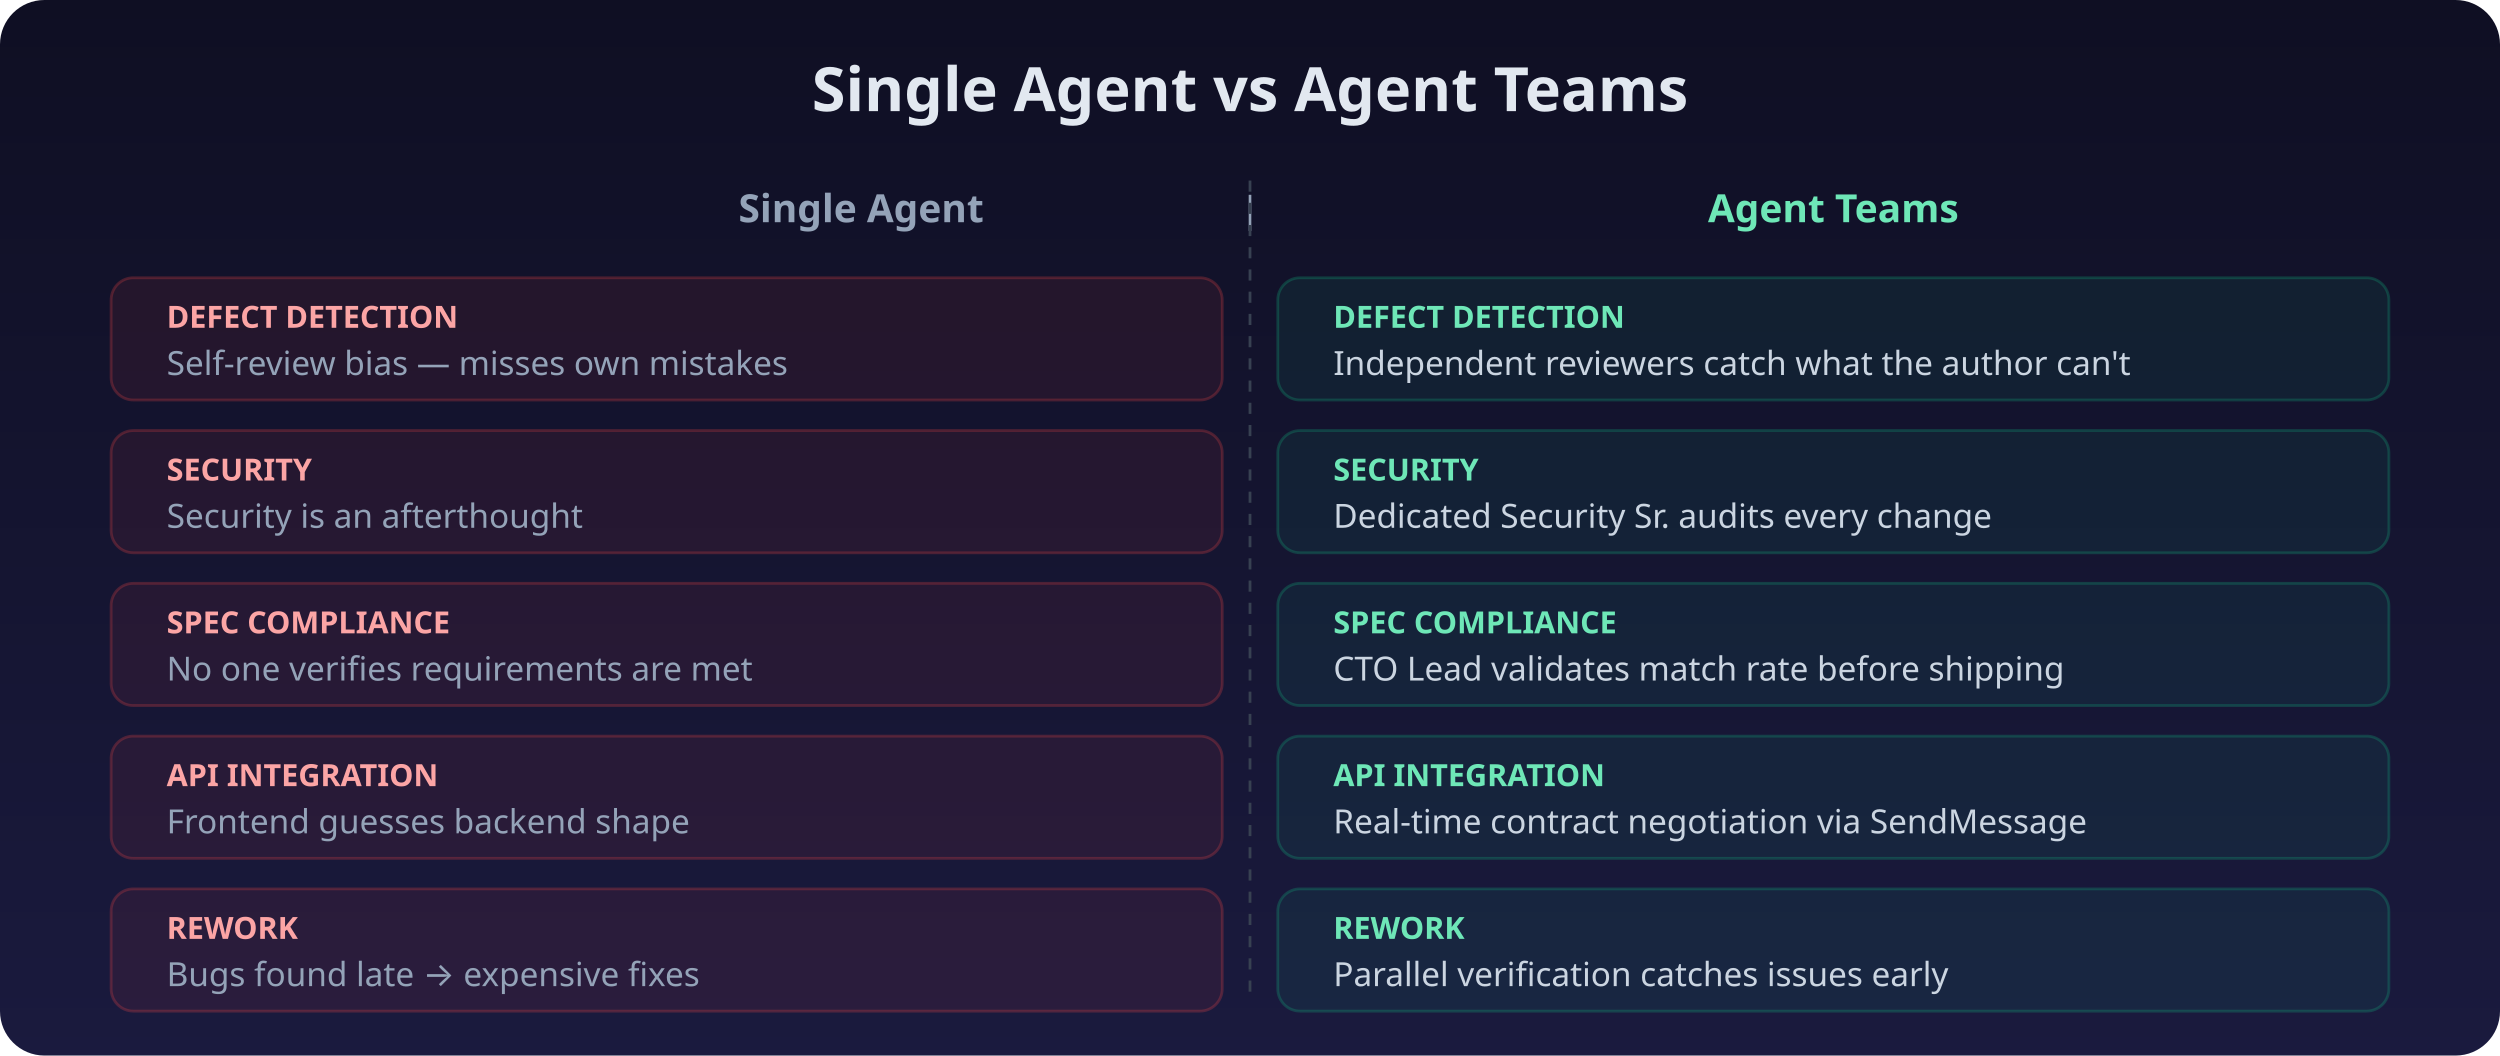
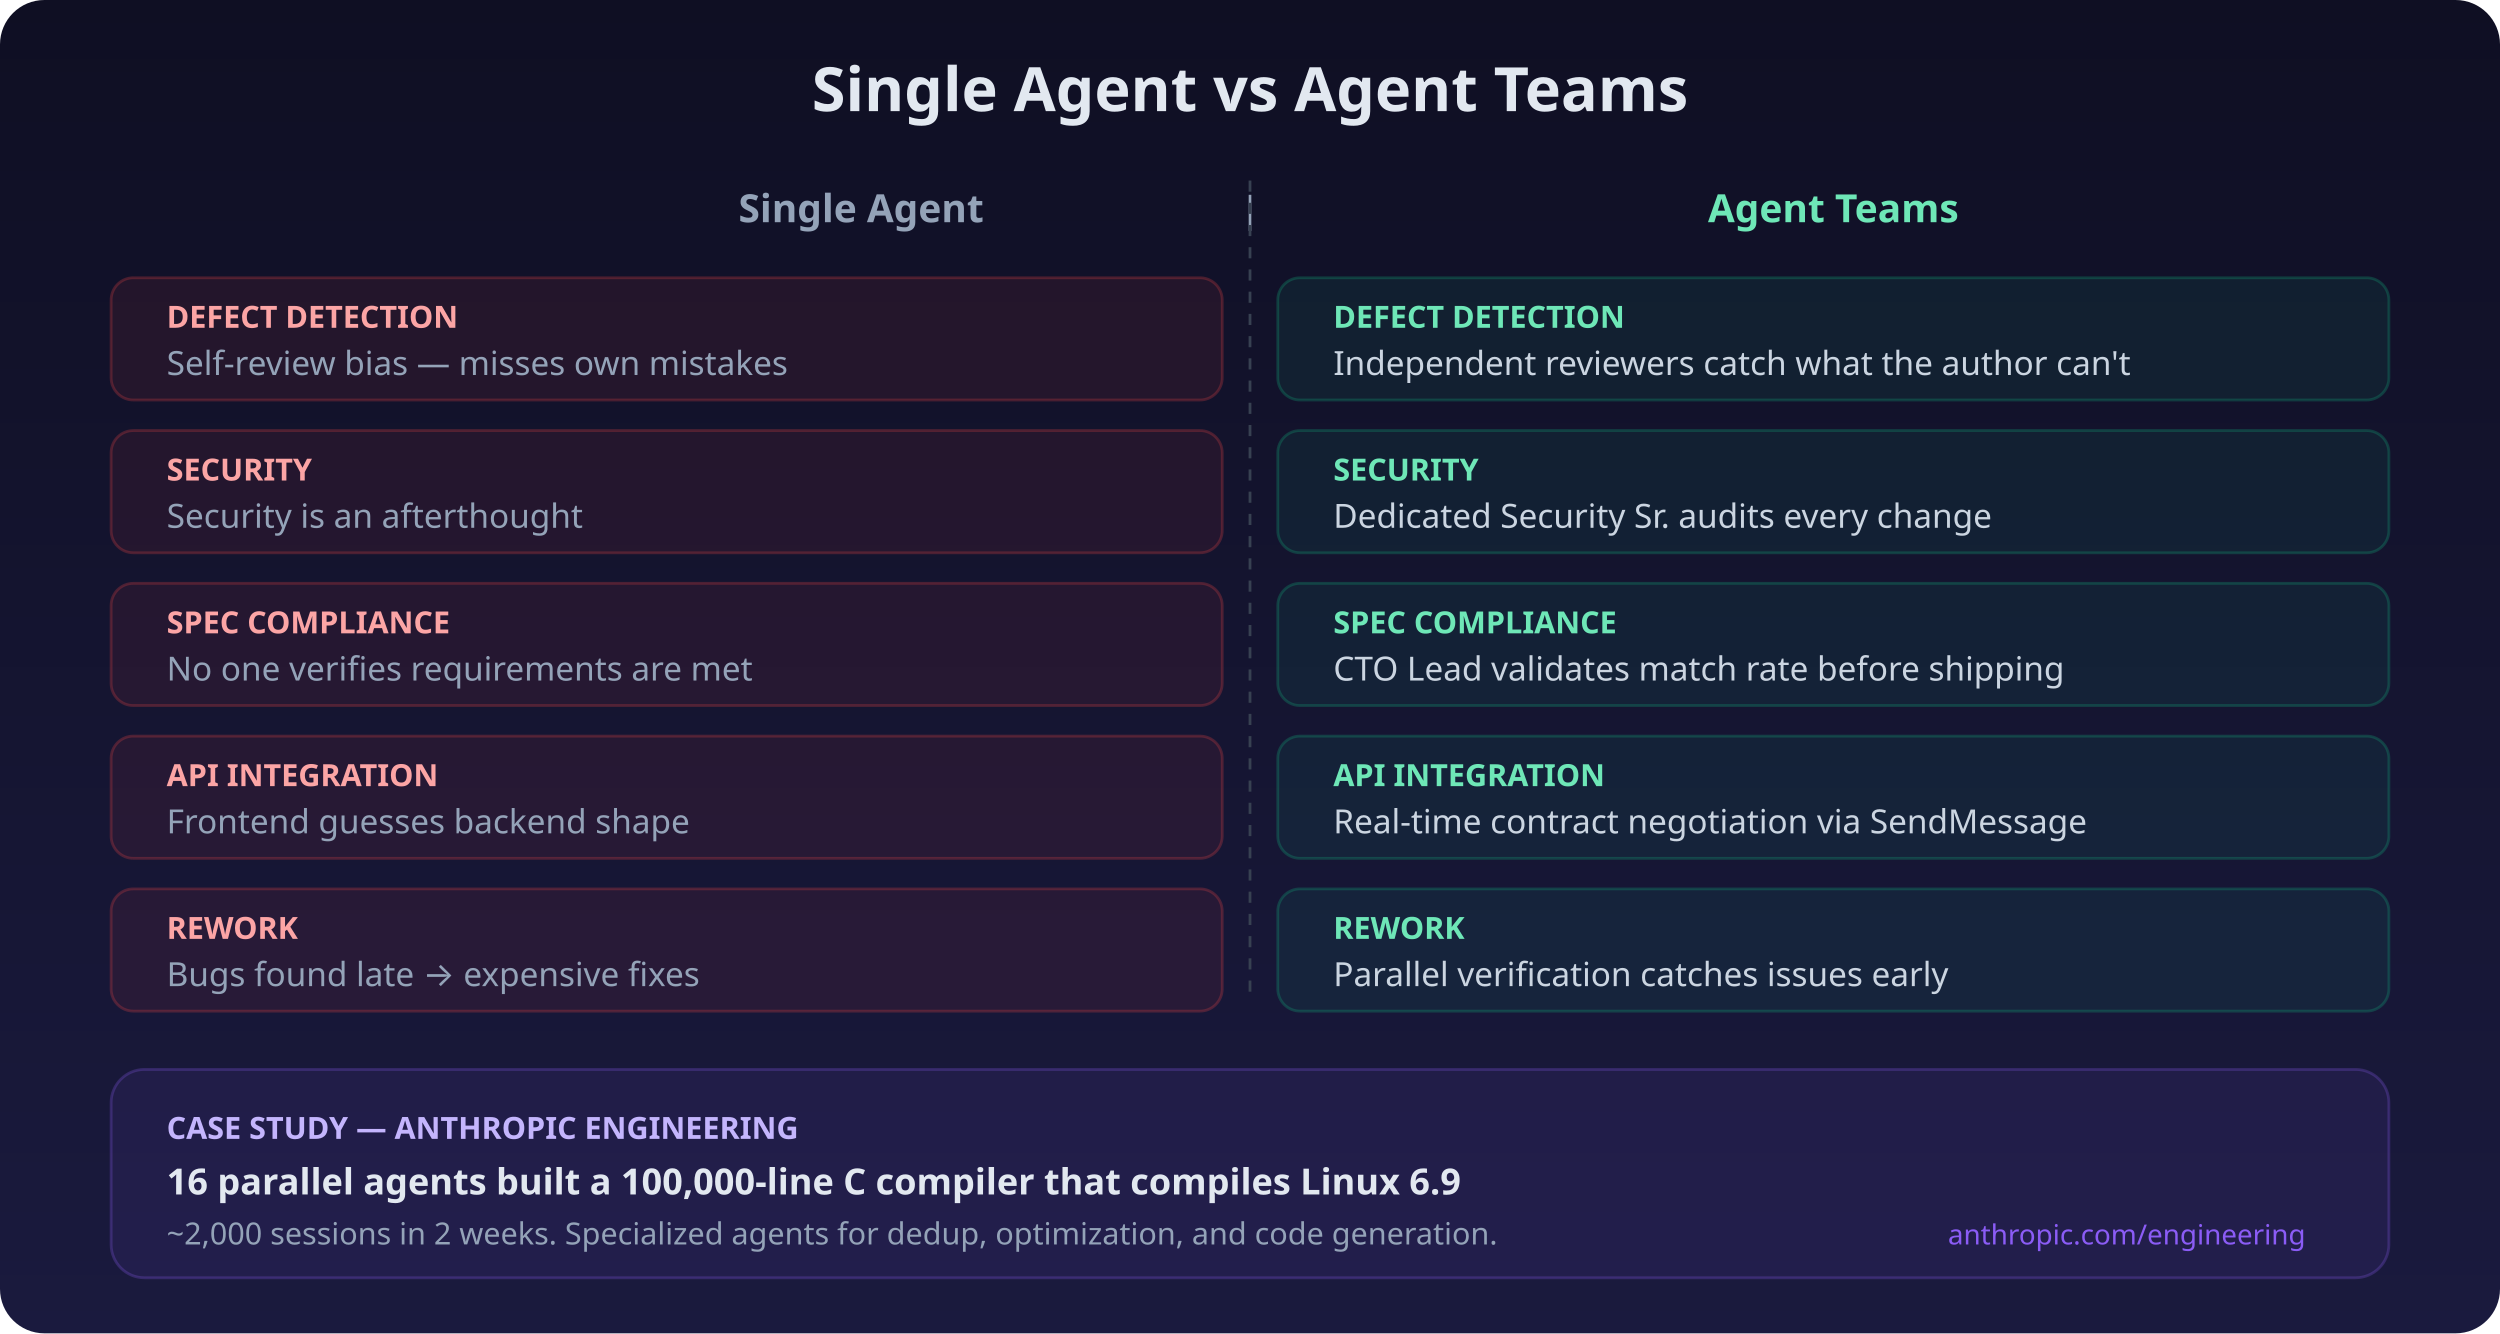
- <svg xmlns="http://www.w3.org/2000/svg" viewBox="0 0 900 380" font-family="'Segoe UI', system-ui, -apple-system, sans-serif">
+ <svg xmlns="http://www.w3.org/2000/svg" viewBox="0 0 900 480" font-family="'Segoe UI', system-ui, -apple-system, sans-serif">
  <defs>
    <linearGradient id="bg3" x1="0" y1="0" x2="0" y2="1">
      <stop offset="0%" stop-color="#0f0f23" />
      <stop offset="100%" stop-color="#1a1a3e" />
    </linearGradient>
  </defs>
-   <rect width="900" height="380" fill="url(#bg3)" rx="16" />
+   <rect width="900" height="480" fill="url(#bg3)" rx="16" />
  <text x="450" y="40" text-anchor="middle" fill="#e2e8f0" font-size="22" font-weight="700">Single Agent vs Agent Teams</text>
  <text x="450" y="80" text-anchor="middle" fill="#94a3b8" font-size="13" font-weight="500">|</text>
  <text x="310" y="80" text-anchor="middle" fill="#94a3b8" font-size="14" font-weight="600">Single Agent</text>
  <text x="660" y="80" text-anchor="middle" fill="#6ee7b7" font-size="14" font-weight="600">Agent Teams</text>
  <line x1="450" y1="65" x2="450" y2="360" stroke="#374151" stroke-width="1" stroke-dasharray="4,4" />
  <rect x="40" y="100" width="400" height="44" rx="8" fill="#ef444415" stroke="#ef444440" stroke-width="1" />
  <text x="60" y="118" fill="#fca5a5" font-size="11" font-weight="600">DEFECT DETECTION</text>
  <text x="60" y="135" fill="#94a3b8" font-size="12">Self-review bias — misses own mistakes</text>
  <rect x="460" y="100" width="400" height="44" rx="8" fill="#10b98115" stroke="#10b98140" stroke-width="1" />
  <text x="480" y="118" fill="#6ee7b7" font-size="11" font-weight="600">DEFECT DETECTION</text>
  <text x="480" y="135" fill="#cbd5e1" font-size="12">Independent reviewers catch what the author can't</text>
  <rect x="40" y="155" width="400" height="44" rx="8" fill="#ef444415" stroke="#ef444440" stroke-width="1" />
  <text x="60" y="173" fill="#fca5a5" font-size="11" font-weight="600">SECURITY</text>
  <text x="60" y="190" fill="#94a3b8" font-size="12">Security is an afterthought</text>
  <rect x="460" y="155" width="400" height="44" rx="8" fill="#10b98115" stroke="#10b98140" stroke-width="1" />
  <text x="480" y="173" fill="#6ee7b7" font-size="11" font-weight="600">SECURITY</text>
  <text x="480" y="190" fill="#cbd5e1" font-size="12">Dedicated Security Sr. audits every change</text>
  <rect x="40" y="210" width="400" height="44" rx="8" fill="#ef444415" stroke="#ef444440" stroke-width="1" />
  <text x="60" y="228" fill="#fca5a5" font-size="11" font-weight="600">SPEC COMPLIANCE</text>
  <text x="60" y="245" fill="#94a3b8" font-size="12">No one verifies requirements are met</text>
  <rect x="460" y="210" width="400" height="44" rx="8" fill="#10b98115" stroke="#10b98140" stroke-width="1" />
  <text x="480" y="228" fill="#6ee7b7" font-size="11" font-weight="600">SPEC COMPLIANCE</text>
  <text x="480" y="245" fill="#cbd5e1" font-size="12">CTO Lead validates match rate before shipping</text>
  <rect x="40" y="265" width="400" height="44" rx="8" fill="#ef444415" stroke="#ef444440" stroke-width="1" />
  <text x="60" y="283" fill="#fca5a5" font-size="11" font-weight="600">API INTEGRATION</text>
  <text x="60" y="300" fill="#94a3b8" font-size="12">Frontend guesses backend shape</text>
  <rect x="460" y="265" width="400" height="44" rx="8" fill="#10b98115" stroke="#10b98140" stroke-width="1" />
  <text x="480" y="283" fill="#6ee7b7" font-size="11" font-weight="600">API INTEGRATION</text>
  <text x="480" y="300" fill="#cbd5e1" font-size="12">Real-time contract negotiation via SendMessage</text>
  <rect x="40" y="320" width="400" height="44" rx="8" fill="#ef444415" stroke="#ef444440" stroke-width="1" />
  <text x="60" y="338" fill="#fca5a5" font-size="11" font-weight="600">REWORK</text>
  <text x="60" y="355" fill="#94a3b8" font-size="12">Bugs found late → expensive fixes</text>
  <rect x="460" y="320" width="400" height="44" rx="8" fill="#10b98115" stroke="#10b98140" stroke-width="1" />
  <text x="480" y="338" fill="#6ee7b7" font-size="11" font-weight="600">REWORK</text>
  <text x="480" y="355" fill="#cbd5e1" font-size="12">Parallel verification catches issues early</text>
+   <rect x="40" y="385" width="820" height="75" rx="12" fill="#8b5cf615" stroke="#8b5cf640" stroke-width="1" />
+   <text x="60" y="410" fill="#c4b5fd" font-size="11" font-weight="700">CASE STUDY — ANTHROPIC ENGINEERING</text>
+   <text x="60" y="430" fill="#e2e8f0" font-size="13" font-weight="600">16 parallel agents built a 100,000-line C compiler that compiles Linux 6.9</text>
+   <text x="60" y="448" fill="#94a3b8" font-size="11">~2,000 sessions in 2 weeks. Specialized agents for dedup, optimization, and code generation.</text>
+   <text x="830" y="448" text-anchor="end" fill="#8b5cf6" font-size="10" font-weight="500">anthropic.com/engineering</text>
</svg>
